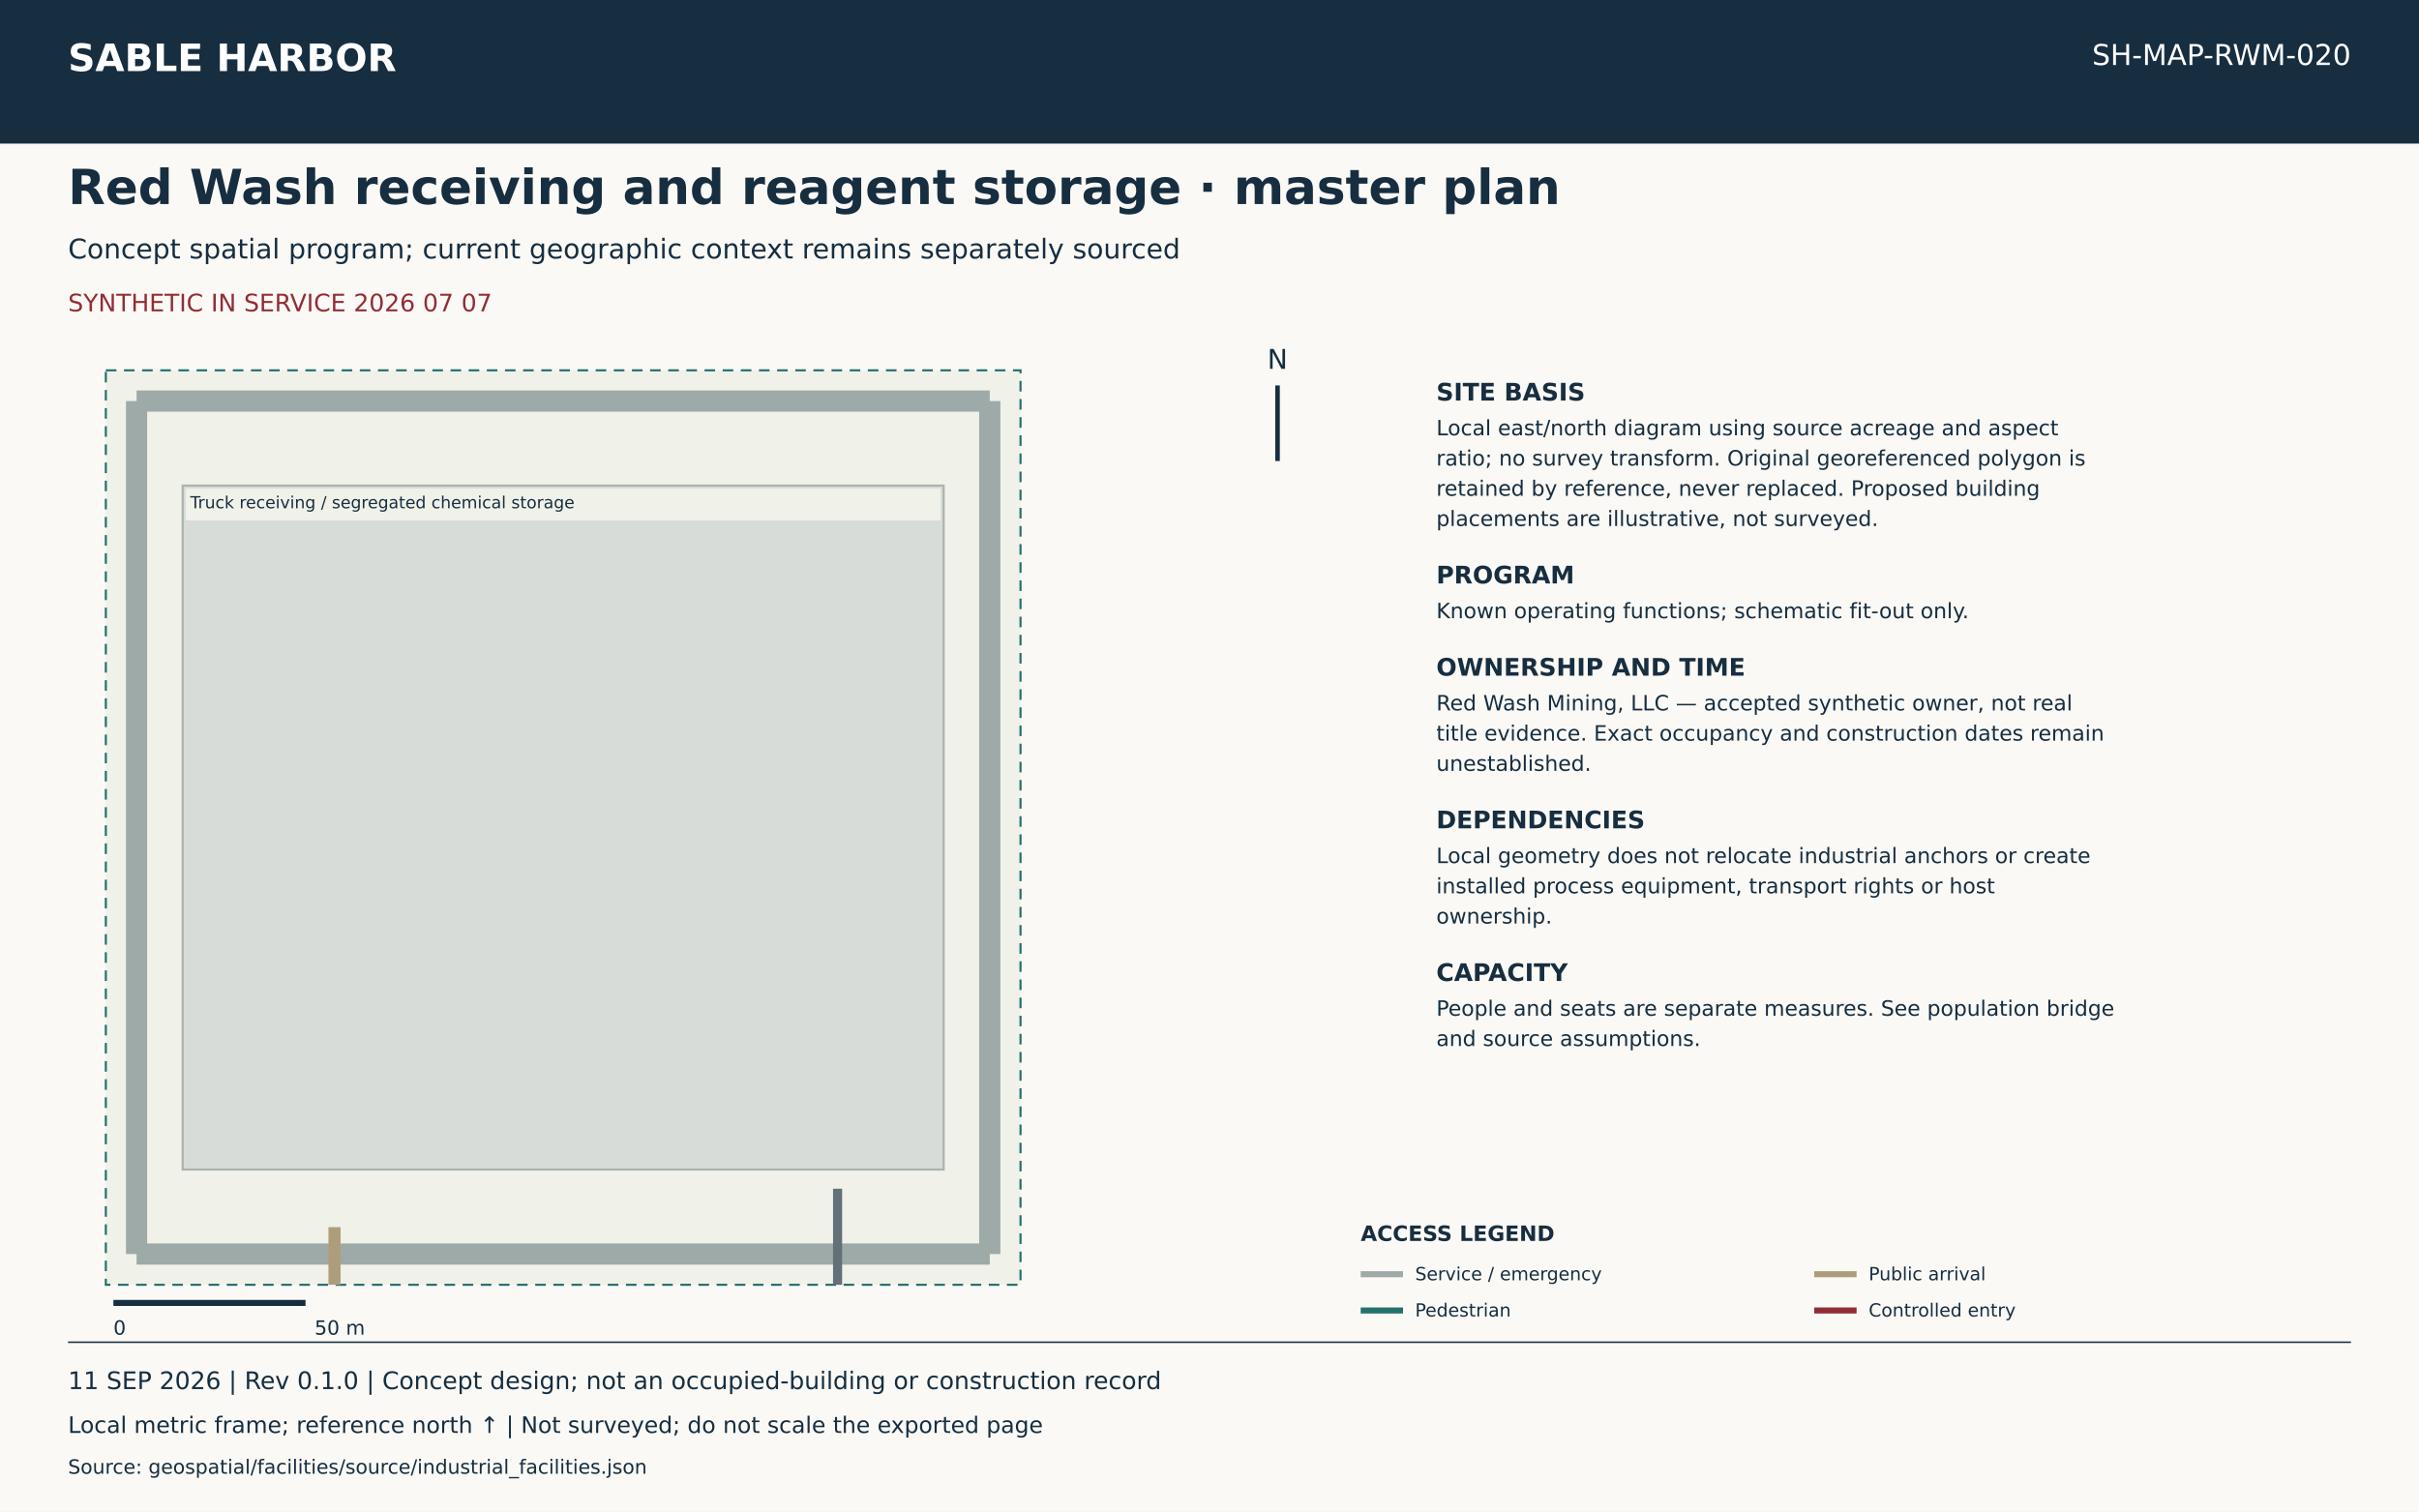
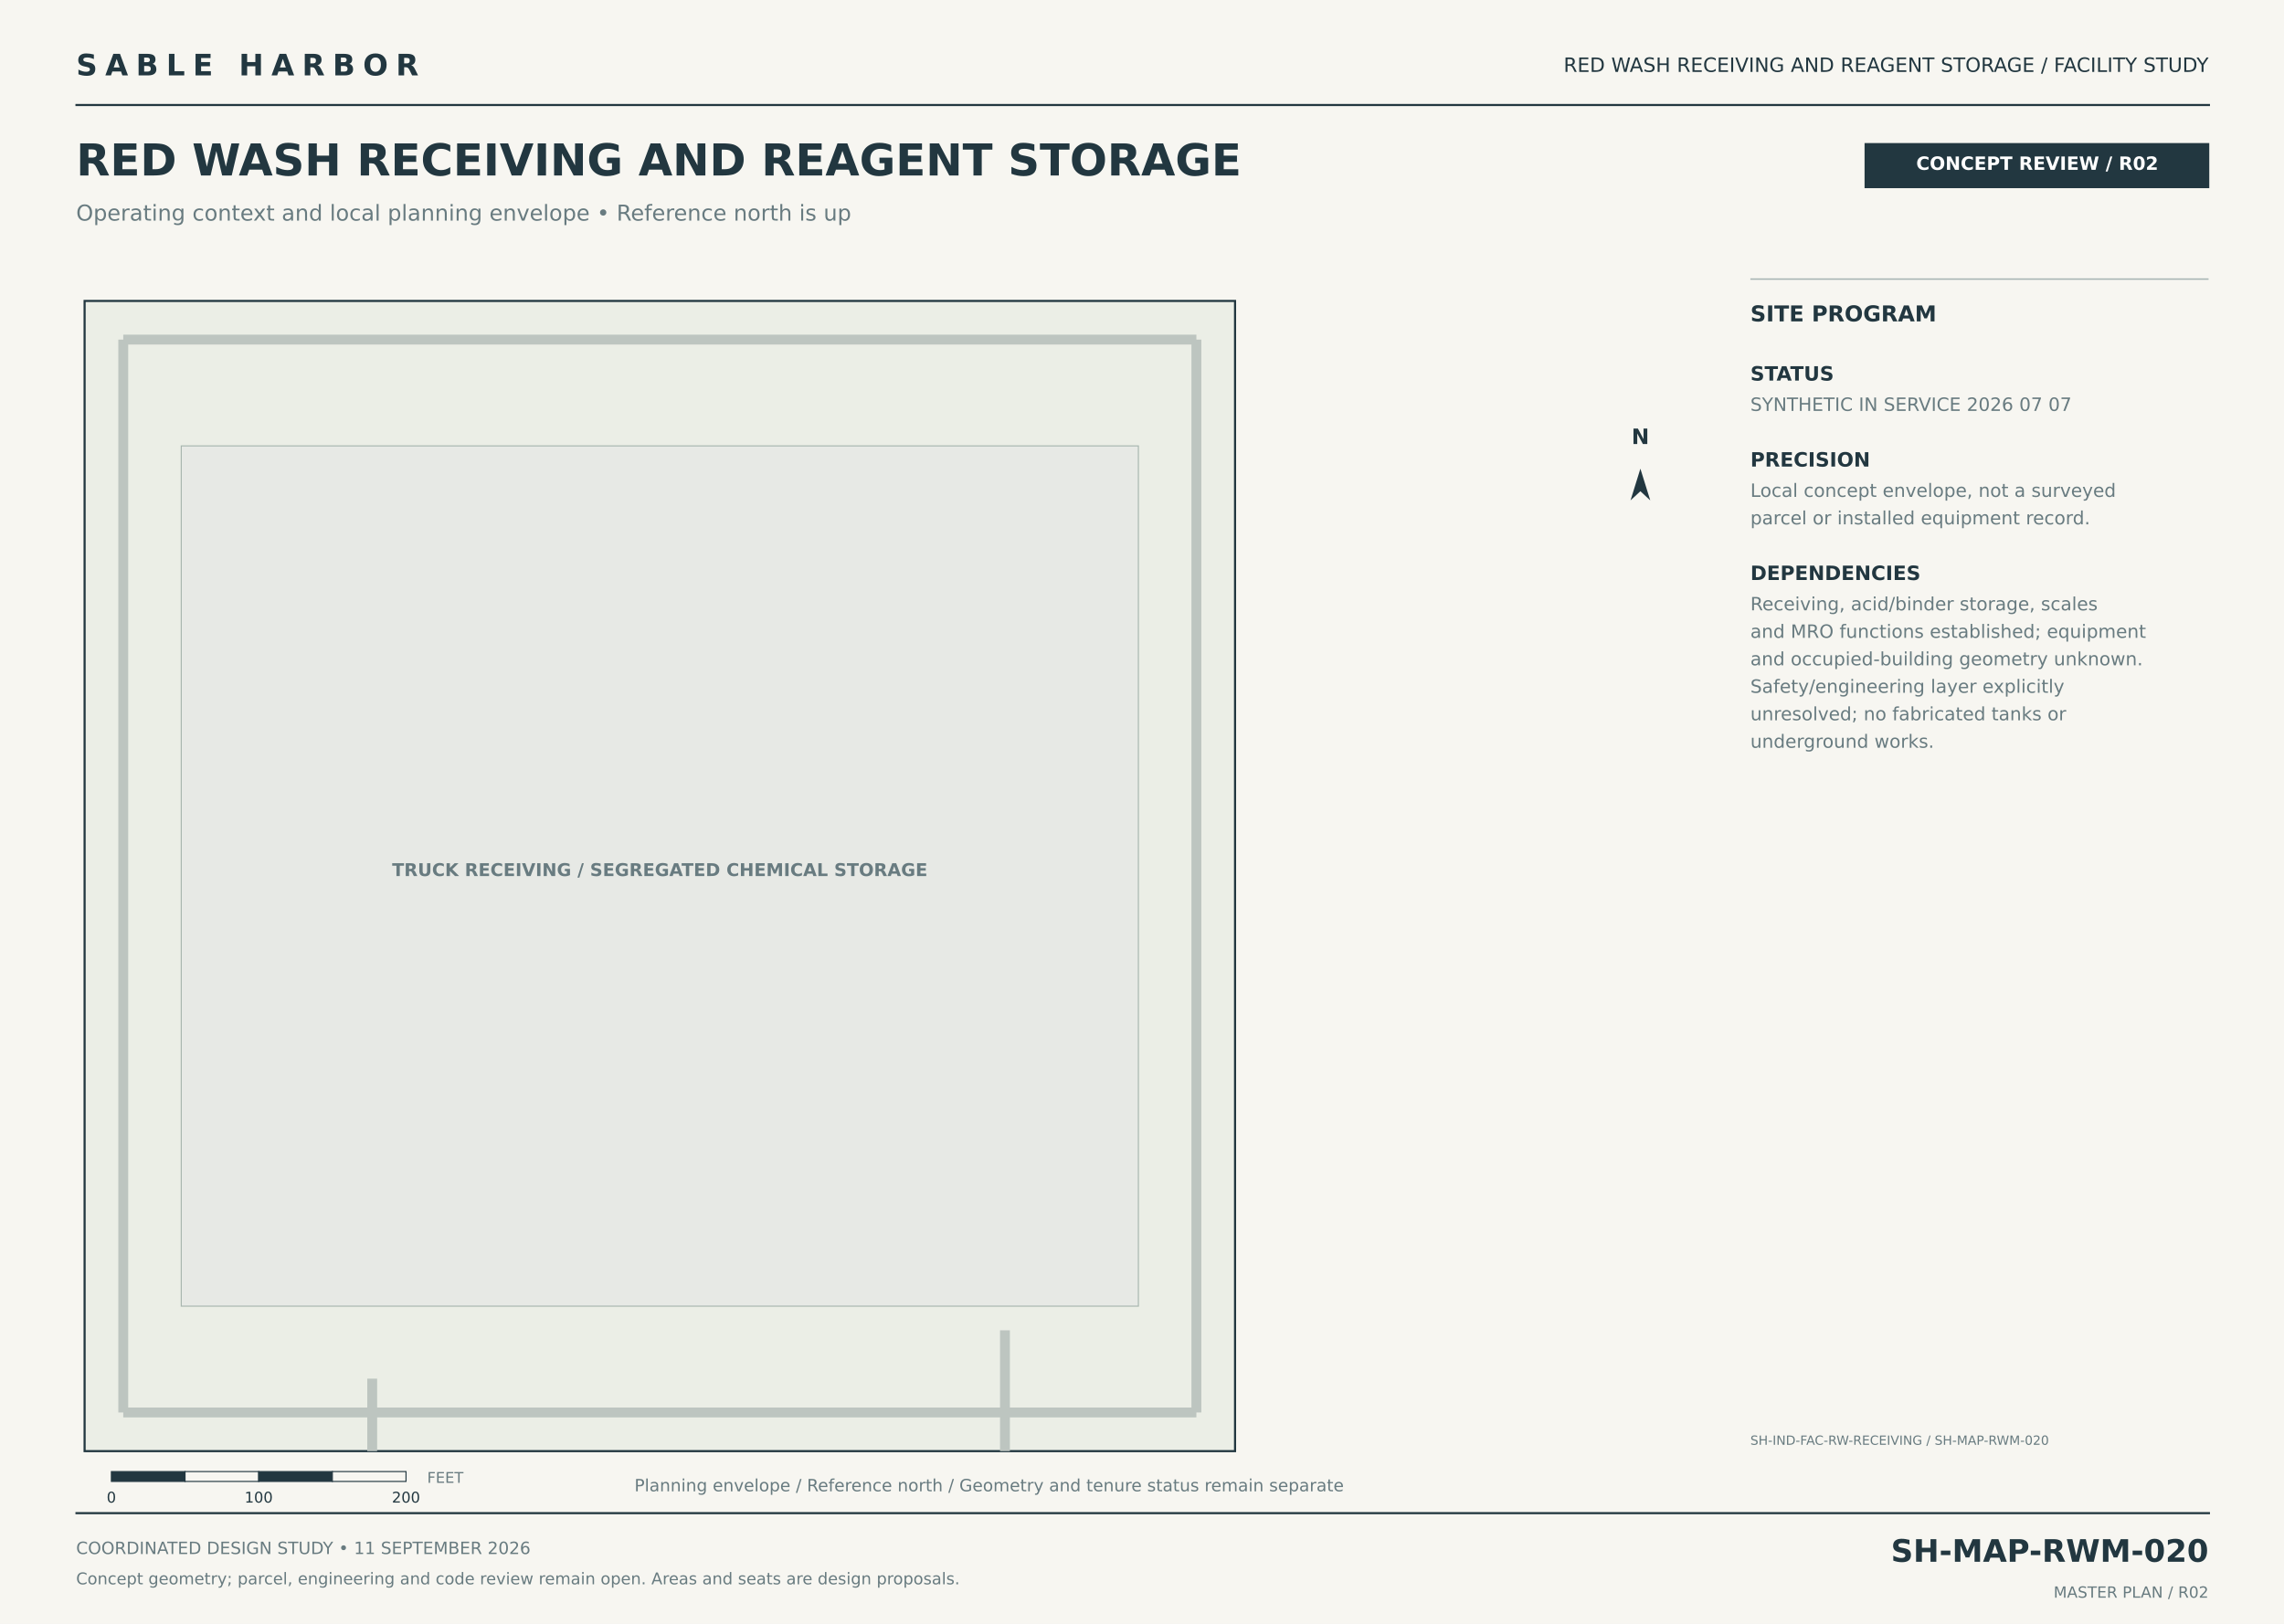
- <svg xmlns="http://www.w3.org/2000/svg" width="1600" height="1000" viewBox="0 0 1600 1000">
-   <style>text{font-family:DejaVu Sans,sans-serif;fill:#172e40} .muted{fill:#637078}</style>
-   <rect x="0" y="0" width="1600" height="1000" fill="#faf9f5" stroke="none" stroke-width="1" />
-   <rect x="0" y="0" width="1600" height="95" fill="#172e40" stroke="none" stroke-width="1" />
-   <text x="45" y="47" font-size="25" font-weight="bold" text-anchor="start" style="fill:white">SABLE HARBOR</text>
-   <text x="1555" y="43" font-size="19" font-weight="normal" text-anchor="end" style="fill:white">SH-MAP-RWM-020</text>
-   <text x="45" y="135" font-size="32" font-weight="bold" text-anchor="start" style="fill:#172e40">Red Wash receiving and reagent storage · master plan</text>
-   <text x="45" y="171" font-size="18" font-weight="normal" text-anchor="start" style="fill:#172e40">Concept spatial program; current geographic context remains separately sourced</text>
-   <text x="45" y="206" font-size="16" font-weight="normal" text-anchor="start" style="fill:#922d35">SYNTHETIC IN SERVICE 2026 07 07</text>
-   <path d="M45,888 L1555,888" fill="none" stroke="#172e40" stroke-width="1" />
-   <text x="45" y="919" font-size="16" font-weight="normal" text-anchor="start" style="fill:#172e40">11 SEP 2026  |  Rev 0.1.0  |  Concept design; not an occupied-building or construction record</text>
-   <text x="45" y="948" font-size="15" font-weight="normal" text-anchor="start" style="fill:#172e40">Local metric frame; reference north ↑  |  Not surveyed; do not scale the exported page</text>
-   <text x="45" y="975" font-size="13" font-weight="normal" text-anchor="start" style="fill:#172e40">Source: geospatial/facilities/source/industrial_facilities.json</text>
-   <rect x="70" y="245" width="605" height="605" fill="#f0f1e9" stroke="#24716d" stroke-width="1.4" stroke-dasharray="7 5" />
-   <rect x="120.835" y="321.252" width="503.33" height="452.495" fill="#d8dcd9" stroke="#aab3ad" stroke-width="1.4" />
-   <path d="M90.334,829.666 L654.666,829.666" fill="none" stroke="#9eaaa7" stroke-width="14" />
-   <path d="M654.666,829.666 L654.666,265.334" fill="none" stroke="#9eaaa7" stroke-width="14" />
-   <path d="M654.666,265.334 L90.334,265.334" fill="none" stroke="#9eaaa7" stroke-width="14" />
-   <path d="M90.334,265.334 L90.334,829.666" fill="none" stroke="#9eaaa7" stroke-width="14" />
-   <path d="M221.25,850 L221.25,811.874" fill="none" stroke="#ae9d7b" stroke-width="8" />
-   <path d="M554,850 L554,786.456" fill="none" stroke="#637078" stroke-width="6" />
-   <rect x="122.835" y="323.252" width="499.33" height="21" fill="#f0f1e9" stroke="none" stroke-width="1" />
-   <text x="125.835" y="336.252" font-size="11" font-weight="normal" text-anchor="start" style="fill:#172e40">Truck receiving / segregated chemical storage</text>
-   <path d="M845,305 L845,255" fill="none" stroke="#172e40" stroke-width="3" />
-   <text x="845" y="244" font-size="18" font-weight="normal" text-anchor="middle" style="fill:#172e40">N</text>
-   <path d="M75,862 L202.087,862" fill="none" stroke="#172e40" stroke-width="4" />
-   <text x="75" y="883" font-size="13" font-weight="normal" text-anchor="start" style="fill:#172e40">0</text>
-   <text x="208.087" y="883" font-size="13" font-weight="normal" text-anchor="start" style="fill:#172e40">50 m</text>
-   <text x="950" y="265" font-size="16" font-weight="bold" text-anchor="start" style="fill:#172e40">SITE BASIS</text>
-   <text x="950" y="288" font-size="14" font-weight="normal" text-anchor="start" style="fill:#172e40">Local east/north diagram using source acreage and aspect</text>
-   <text x="950" y="308" font-size="14" font-weight="normal" text-anchor="start" style="fill:#172e40">ratio; no survey transform. Original georeferenced polygon is</text>
-   <text x="950" y="328" font-size="14" font-weight="normal" text-anchor="start" style="fill:#172e40">retained by reference, never replaced. Proposed building</text>
-   <text x="950" y="348" font-size="14" font-weight="normal" text-anchor="start" style="fill:#172e40">placements are illustrative, not surveyed.</text>
-   <text x="950" y="386" font-size="16" font-weight="bold" text-anchor="start" style="fill:#172e40">PROGRAM</text>
-   <text x="950" y="409" font-size="14" font-weight="normal" text-anchor="start" style="fill:#172e40">Known operating functions; schematic fit-out only.</text>
-   <text x="950" y="447" font-size="16" font-weight="bold" text-anchor="start" style="fill:#172e40">OWNERSHIP AND TIME</text>
-   <text x="950" y="470" font-size="14" font-weight="normal" text-anchor="start" style="fill:#172e40">Red Wash Mining, LLC — accepted synthetic owner, not real</text>
-   <text x="950" y="490" font-size="14" font-weight="normal" text-anchor="start" style="fill:#172e40">title evidence. Exact occupancy and construction dates remain</text>
-   <text x="950" y="510" font-size="14" font-weight="normal" text-anchor="start" style="fill:#172e40">unestablished.</text>
-   <text x="950" y="548" font-size="16" font-weight="bold" text-anchor="start" style="fill:#172e40">DEPENDENCIES</text>
-   <text x="950" y="571" font-size="14" font-weight="normal" text-anchor="start" style="fill:#172e40">Local geometry does not relocate industrial anchors or create</text>
-   <text x="950" y="591" font-size="14" font-weight="normal" text-anchor="start" style="fill:#172e40">installed process equipment, transport rights or host</text>
-   <text x="950" y="611" font-size="14" font-weight="normal" text-anchor="start" style="fill:#172e40">ownership.</text>
-   <text x="950" y="649" font-size="16" font-weight="bold" text-anchor="start" style="fill:#172e40">CAPACITY</text>
-   <text x="950" y="672" font-size="14" font-weight="normal" text-anchor="start" style="fill:#172e40">People and seats are separate measures. See population bridge</text>
-   <text x="950" y="692" font-size="14" font-weight="normal" text-anchor="start" style="fill:#172e40">and source assumptions.</text>
-   <text x="900" y="821" font-size="14" font-weight="bold" text-anchor="start" style="fill:#172e40">ACCESS LEGEND</text>
-   <path d="M900,843 L928,843" fill="none" stroke="#9eaaa7" stroke-width="4" />
-   <text x="936" y="847" font-size="12" font-weight="normal" text-anchor="start" style="fill:#172e40">Service / emergency</text>
-   <path d="M1200,843 L1228,843" fill="none" stroke="#ae9d7b" stroke-width="4" />
-   <text x="1236" y="847" font-size="12" font-weight="normal" text-anchor="start" style="fill:#172e40">Public arrival</text>
-   <path d="M900,867 L928,867" fill="none" stroke="#24716d" stroke-width="4" />
-   <text x="936" y="871" font-size="12" font-weight="normal" text-anchor="start" style="fill:#172e40">Pedestrian</text>
-   <path d="M1200,867 L1228,867" fill="none" stroke="#922d35" stroke-width="4" />
-   <text x="1236" y="871" font-size="12" font-weight="normal" text-anchor="start" style="fill:#172e40">Controlled entry</text>
+ <svg xmlns="http://www.w3.org/2000/svg" width="3240" height="2304" viewBox="0 0 3240 2304">
+   <style>text{font-family:DejaVu Sans,sans-serif}</style>
+   <rect x="0" y="0" width="3240" height="2304" fill="#f7f6f1" stroke="none" stroke-width="2" />
+   <text x="108" y="107" font-size="42" fill="#223740" font-weight="bold" text-anchor="start" letter-spacing="11">SABLE HARBOR</text>
+   <text x="3133" y="102" font-size="28" fill="#223740" font-weight="normal" text-anchor="end">RED WASH RECEIVING AND REAGENT STORAGE / FACILITY STUDY</text>
+   <path d="M107,149 L3135,149" fill="none" stroke="#223740" stroke-width="3" />
+   <text x="108" y="249" font-size="62.5" fill="#223740" font-weight="bold" text-anchor="start">RED WASH RECEIVING AND REAGENT STORAGE</text>
+   <text x="108" y="313" font-size="31" fill="#687b80" font-weight="normal" text-anchor="start">Operating context and local planning envelope  •  Reference north is up</text>
+   <rect x="2645" y="203" width="489" height="64" fill="#223740" stroke="none" stroke-width="2" />
+   <text x="2890" y="241" font-size="26" fill="white" font-weight="bold" text-anchor="middle">CONCEPT REVIEW / R02</text>
+   <path d="M107,2147 L3135,2147" fill="none" stroke="#223740" stroke-width="3" />
+   <text x="108" y="2205" font-size="24" fill="#687b80" font-weight="normal" text-anchor="start">COORDINATED DESIGN STUDY  •  11 SEPTEMBER 2026</text>
+   <text x="108" y="2248" font-size="23" fill="#687b80" font-weight="normal" text-anchor="start">Concept geometry; parcel, engineering and code review remain open. Areas and seats are design proposals.</text>
+   <text x="3133" y="2216" font-size="44" fill="#223740" font-weight="bold" text-anchor="end">SH-MAP-RWM-020</text>
+   <text x="3133" y="2267" font-size="22" fill="#687b80" font-weight="normal" text-anchor="end">MASTER PLAN / R02</text>
+   <rect x="120" y="427" width="1632" height="1632" fill="#ebeee6" stroke="#223740" stroke-width="3" />
+   <rect x="257.128" y="632.693" width="1357.74" height="1220.61" fill="#e7e9e5" stroke="#a7b5ae" stroke-width="1.5" />
+   <text x="936" y="1243" font-size="25" fill="#687b80" font-weight="bold" text-anchor="middle">TRUCK RECEIVING / SEGREGATED CHEMICAL STORAGE</text>
+   <path d="M174.851,2004.15 L1697.15,2004.15" fill="none" stroke="#bdc5c0" stroke-width="14" />
+   <path d="M1697.15,2004.15 L1697.15,481.851" fill="none" stroke="#bdc5c0" stroke-width="14" />
+   <path d="M1697.15,481.851 L174.851,481.851" fill="none" stroke="#bdc5c0" stroke-width="14" />
+   <path d="M174.851,481.851 L174.851,2004.15" fill="none" stroke="#bdc5c0" stroke-width="14" />
+   <path d="M528,2059 L528,1956.15" fill="none" stroke="#bdc5c0" stroke-width="14" />
+   <path d="M1425.6,2059 L1425.6,1887.59" fill="none" stroke="#bdc5c0" stroke-width="14" />
+   <text x="2327" y="630" font-size="30" fill="#223740" font-weight="bold" text-anchor="middle">N</text>
+   <path d="M2327,665 l-14,45 l14,-13 l14,13 Z" fill="#223740" stroke="none" stroke-width="2" />
+   <path d="M2483,396 L3133,396" fill="none" stroke="#a5b4b2" stroke-width="2" />
+   <text x="2483" y="456" font-size="31" fill="#223740" font-weight="bold" text-anchor="start">SITE PROGRAM</text>
+   <text x="2483" y="540" font-size="28" fill="#223740" font-weight="bold" text-anchor="start">STATUS</text>
+   <text x="2483" y="583" font-size="26" fill="#687b80" font-weight="normal" text-anchor="start">SYNTHETIC IN SERVICE 2026 07 07</text>
+   <text x="2483" y="662" font-size="28" fill="#223740" font-weight="bold" text-anchor="start">PRECISION</text>
+   <text x="2483" y="705" font-size="26" fill="#687b80" font-weight="normal" text-anchor="start">Local concept envelope, not a surveyed</text>
+   <text x="2483" y="744" font-size="26" fill="#687b80" font-weight="normal" text-anchor="start">parcel or installed equipment record.</text>
+   <text x="2483" y="823" font-size="28" fill="#223740" font-weight="bold" text-anchor="start">DEPENDENCIES</text>
+   <text x="2483" y="866" font-size="26" fill="#687b80" font-weight="normal" text-anchor="start">Receiving, acid/binder storage, scales</text>
+   <text x="2483" y="905" font-size="26" fill="#687b80" font-weight="normal" text-anchor="start">and MRO functions established; equipment</text>
+   <text x="2483" y="944" font-size="26" fill="#687b80" font-weight="normal" text-anchor="start">and occupied-building geometry unknown.</text>
+   <text x="2483" y="983" font-size="26" fill="#687b80" font-weight="normal" text-anchor="start">Safety/engineering layer explicitly</text>
+   <text x="2483" y="1022" font-size="26" fill="#687b80" font-weight="normal" text-anchor="start">unresolved; no fabricated tanks or</text>
+   <text x="2483" y="1061" font-size="26" fill="#687b80" font-weight="normal" text-anchor="start">underground works.</text>
+   <rect x="158" y="2088" width="104.492" height="14" fill="#223740" stroke="#223740" stroke-width="1.5" />
+   <rect x="262.492" y="2088" width="104.492" height="14" fill="#f7f6f1" stroke="#223740" stroke-width="1.5" />
+   <rect x="366.984" y="2088" width="104.492" height="14" fill="#223740" stroke="#223740" stroke-width="1.5" />
+   <rect x="471.476" y="2088" width="104.492" height="14" fill="#f7f6f1" stroke="#223740" stroke-width="1.5" />
+   <text x="158" y="2132" font-size="21" fill="#223740" font-weight="normal" text-anchor="middle">0</text>
+   <text x="366.984" y="2132" font-size="21" fill="#223740" font-weight="normal" text-anchor="middle">100</text>
+   <text x="575.968" y="2132" font-size="21" fill="#223740" font-weight="normal" text-anchor="middle">200</text>
+   <text x="605.968" y="2104" font-size="21" fill="#687b80" font-weight="normal" text-anchor="start">FEET</text>
+   <text x="900" y="2116" font-size="24" fill="#687b80" font-weight="normal" text-anchor="start">Planning envelope / Reference north / Geometry and tenure status remain separate</text>
+   <text x="2483" y="2050" font-size="18" fill="#687b80" font-weight="normal" text-anchor="start">SH-IND-FAC-RW-RECEIVING / SH-MAP-RWM-020</text>
</svg>
